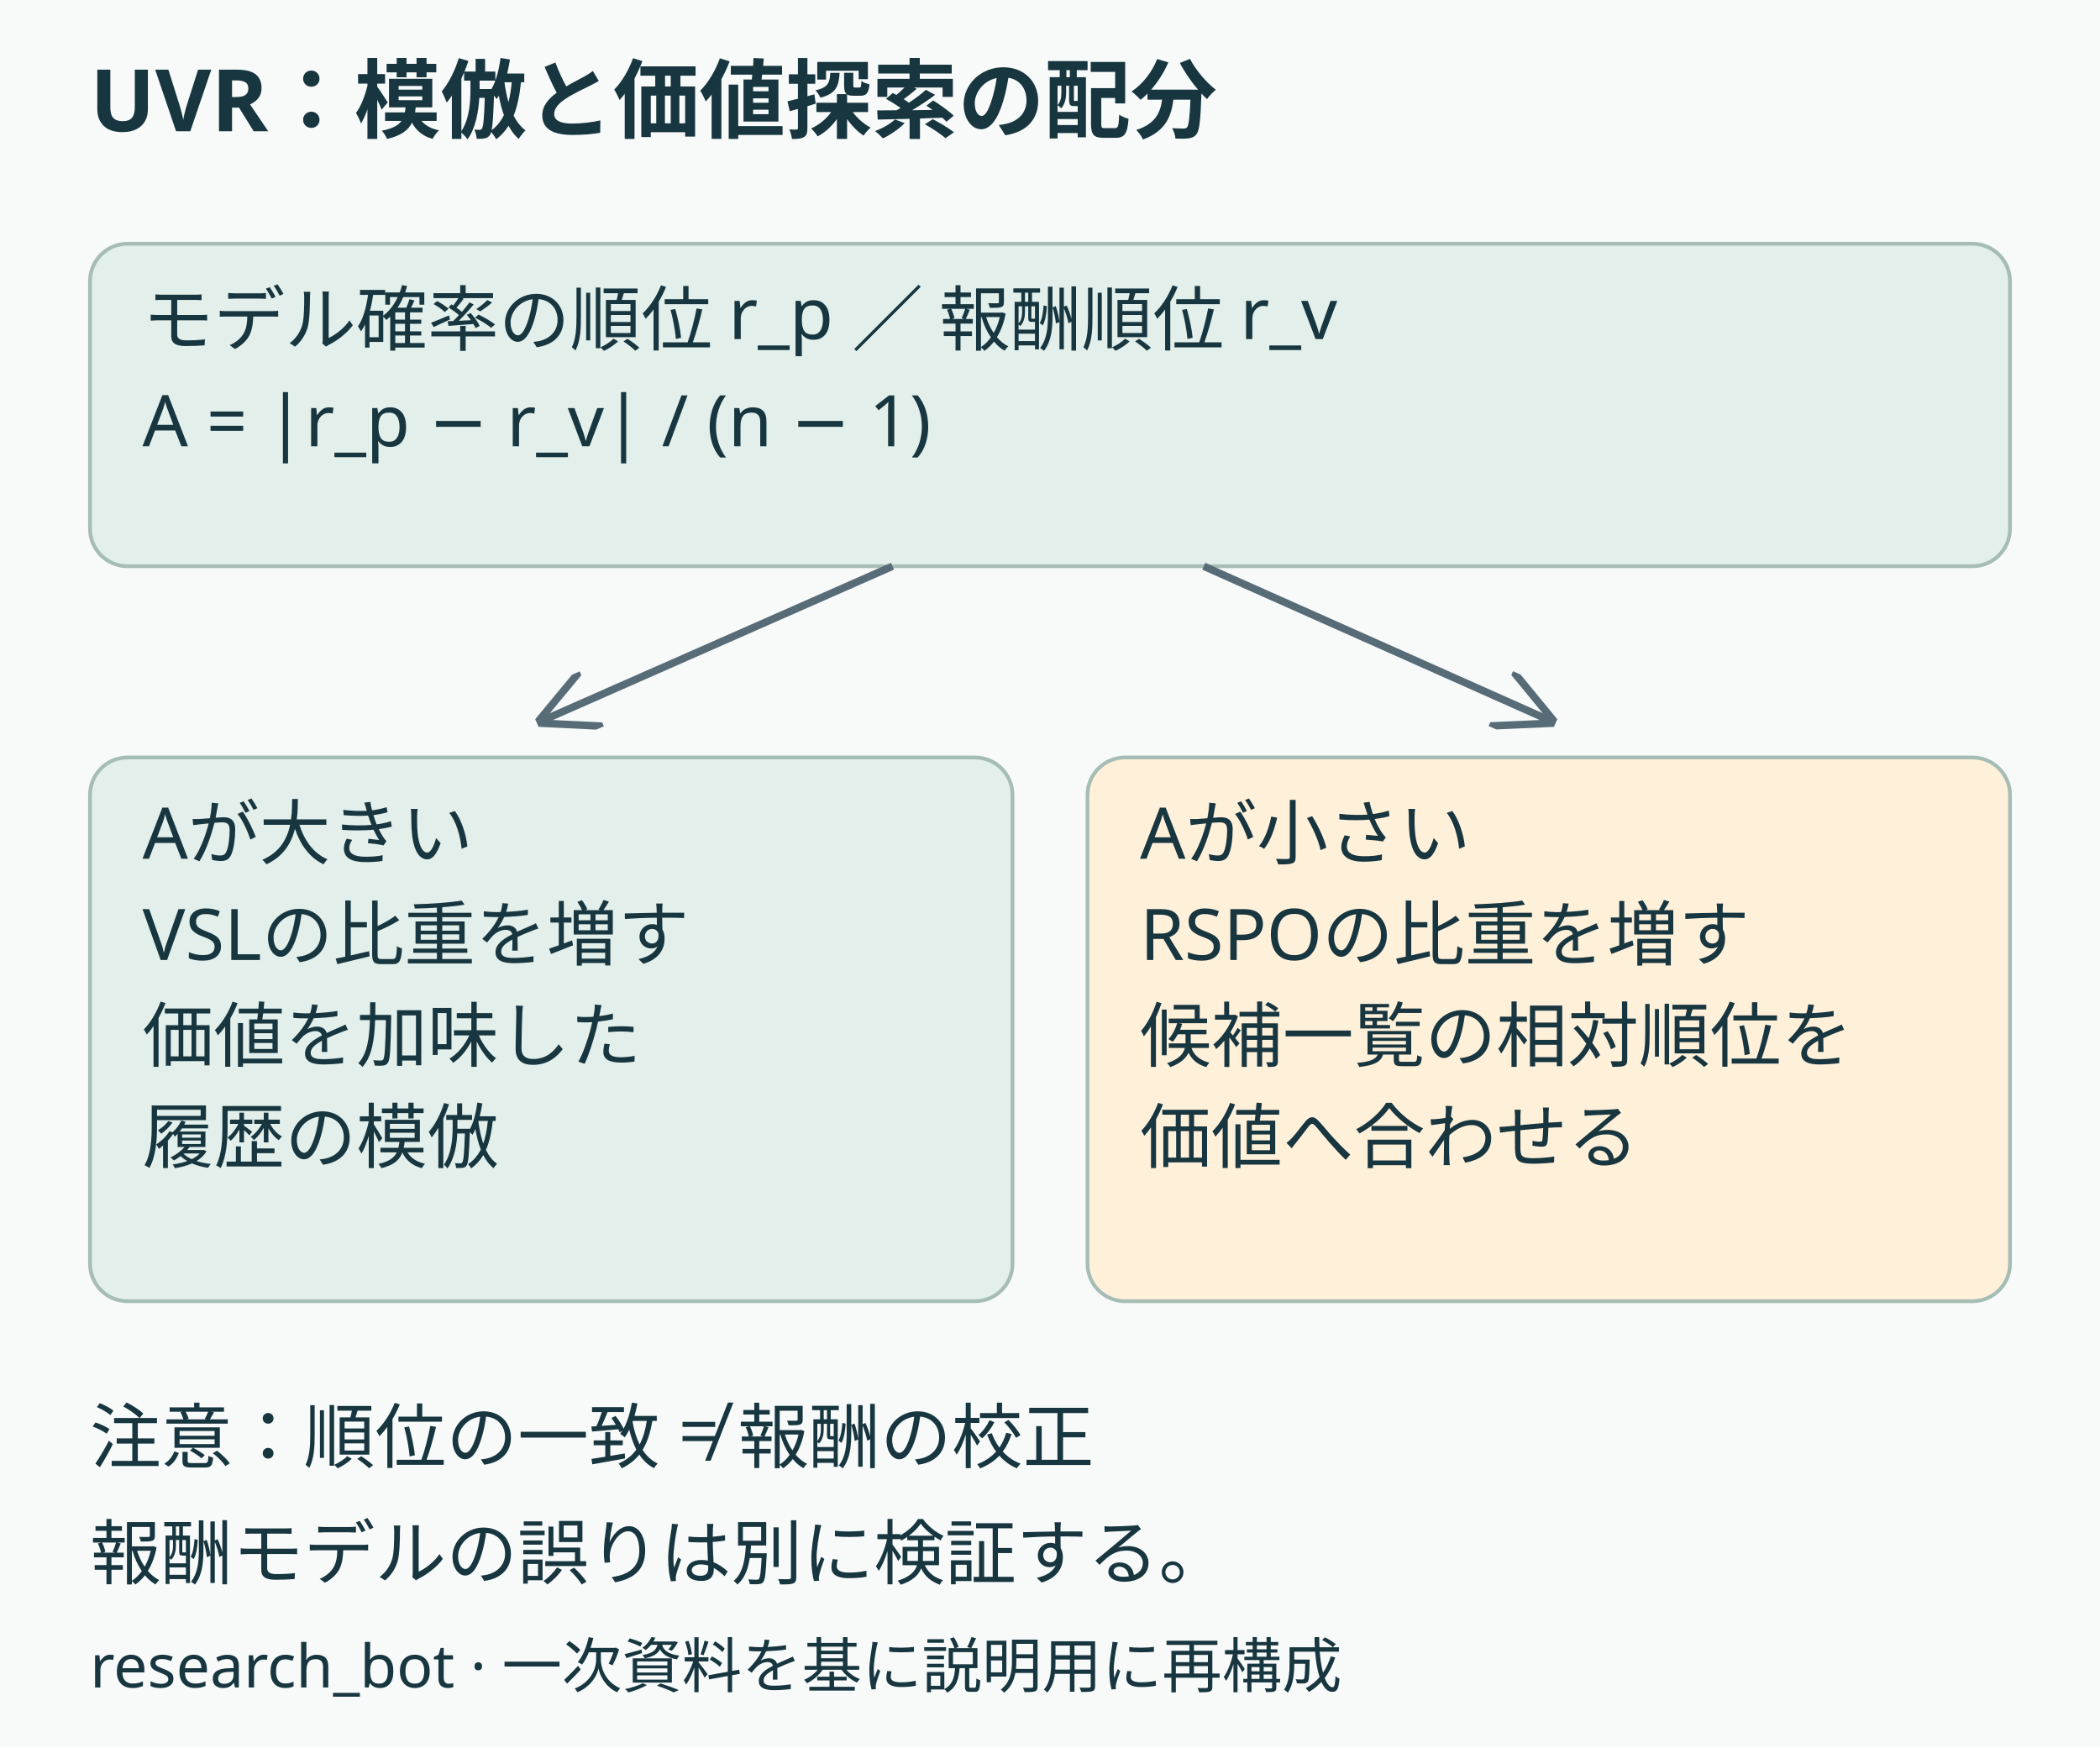
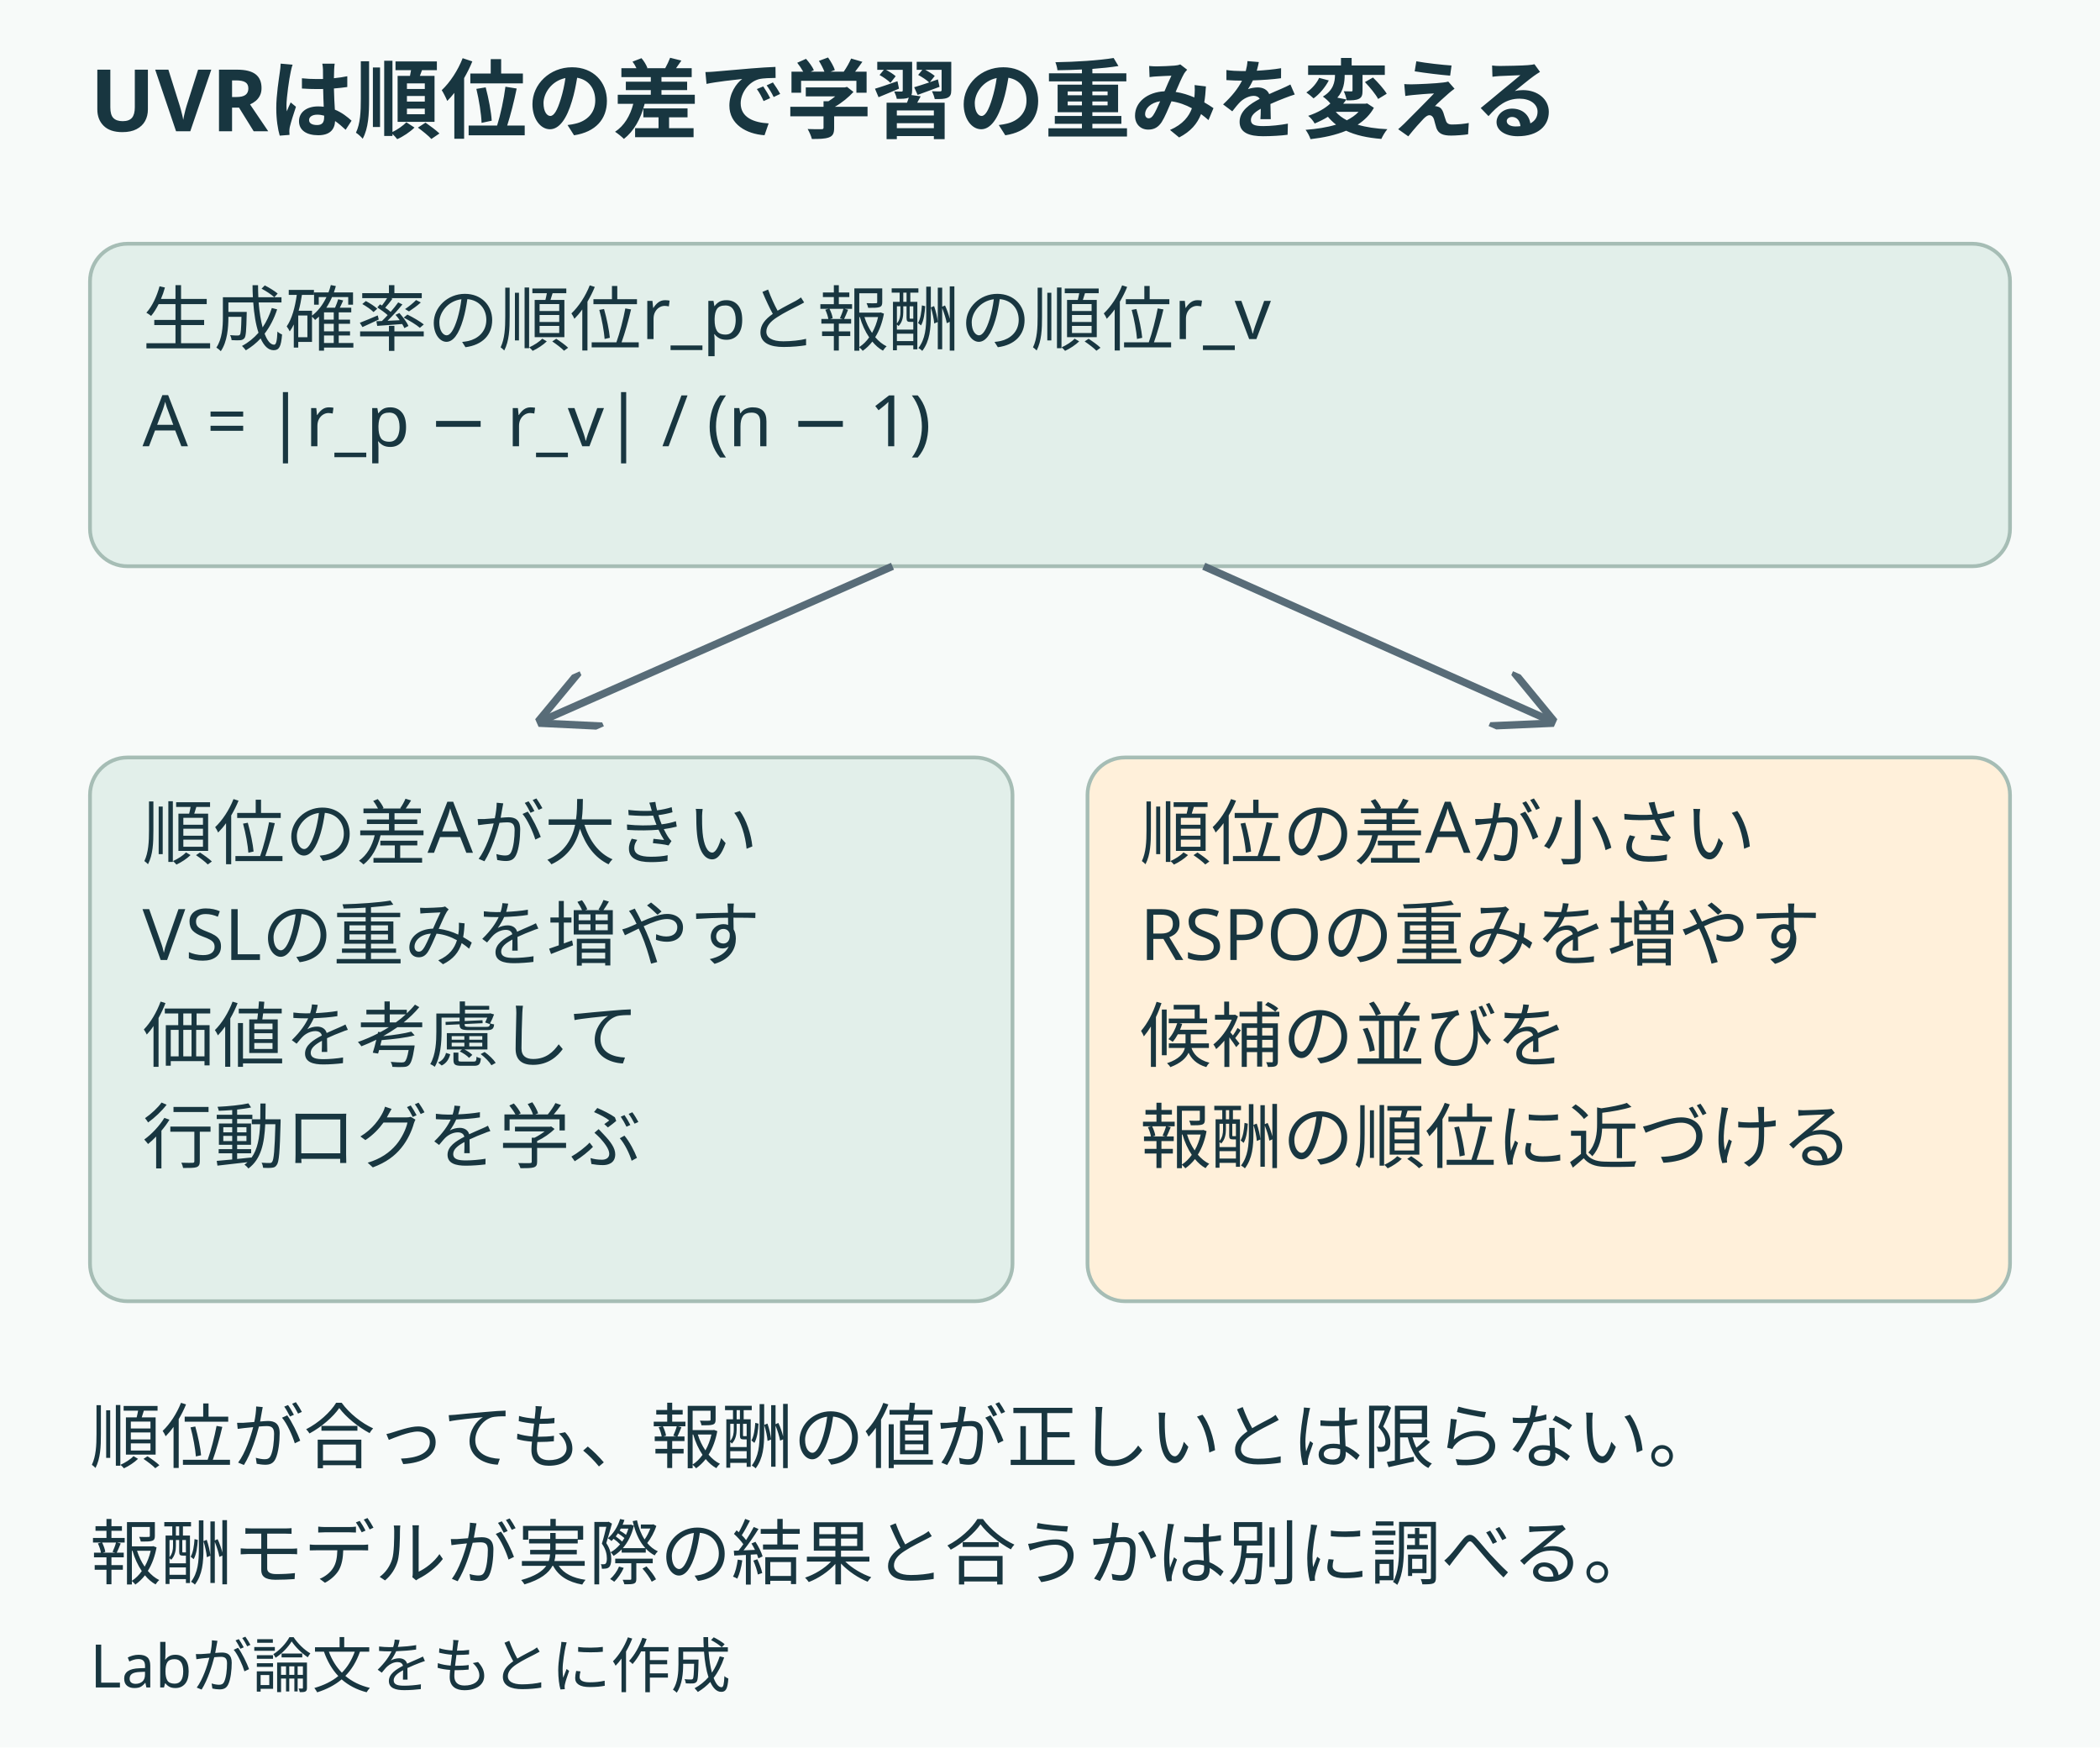
<svg xmlns="http://www.w3.org/2000/svg" viewBox="0 0 560 466" role="img" aria-labelledby="title">
  <defs>
    <marker id="arrow" markerWidth="8" markerHeight="8" refX="7" refY="4" orient="auto">
      <path d="M0 0L8 4L0 8" fill="none" stroke="#586c78" />
    </marker>
  </defs>
  <rect width="560" height="466" fill="#f7faf9" />
  <style>text{font-family:system-ui,sans-serif;fill:#183640;font-size:19px}.small{font-size:16px}.head{font-size:23px;font-weight:700}</style>
-   <text x="24" y="35" class="head">UVR：模倣と価値探索の配分</text>
+   <text x="24" y="35" class="head">UVRは順位の差で学習の重みを変える</text>
  <rect x="24" y="65" width="512" height="86" rx="10" fill="#e2efea" stroke="#a6bdb5" />
-   <text x="38" y="92" class="">モデル確率の順位 r_p ／ 報酬順位 r_v</text>
+   <text x="38" y="92" class="">生成確率の順位r_pと報酬の順位r_v</text>
  <text x="38" y="119" class="">A = |r_p − r_v| / (n − 1)</text>
  <path d="M238 151 L145 192" fill="none" stroke="#586c78" stroke-width="2" marker-end="url(#arrow)" />
  <path d="M321 151 L413 192" fill="none" stroke="#586c78" stroke-width="2" marker-end="url(#arrow)" />
  <rect x="24" y="202" width="246" height="145" rx="10" fill="#e2efea" stroke="#a6bdb5" />
-   <text x="38" y="229" class="">Aが大きい</text>
-   <text x="38" y="256" class="">VSLの比重を増す</text>
-   <text x="38" y="283" class="">価値を加味した</text>
-   <text x="38" y="310" class="">履歴の模倣</text>
+   <text x="38" y="229" class="">順位の差Aが大きい</text>
+   <text x="38" y="256" class="">VSLの重みを増やす</text>
+   <text x="38" y="283" class="">価値を考慮して</text>
+   <text x="38" y="310" class="">行動ログを学ぶ</text>
  <rect x="290" y="202" width="246" height="145" rx="10" fill="#fff0da" stroke="#a6bdb5" />
-   <text x="304" y="229" class="">Aが小さい</text>
-   <text x="304" y="256" class="">RSPOの比重を増す</text>
-   <text x="304" y="283" class="">候補一覧の相対順位を</text>
-   <text x="304" y="310" class="">価値へ合わせる</text>
-   <text x="24" y="390" class="">注意：順位の一致 ≠ 報酬の校正</text>
-   <text x="24" y="421" class="">報酬モデルの誤りは別に検証する。</text>
-   <text x="24" y="450" class="small">research_bot · 一次資料を基に説明用に再構成</text>
+   <text x="304" y="229" class="">順位の差Aが小さい</text>
+   <text x="304" y="256" class="">RSPOの重みを増やす</text>
+   <text x="304" y="283" class="">候補の並びを</text>
+   <text x="304" y="310" class="">報酬の順位に近づける</text>
+   <text x="24" y="390" class="">順位が合っても、報酬の値が正しいとは限らない。</text>
+   <text x="24" y="421" class="">報酬モデルが実際の結果と合うかは別に調べる。</text>
+   <text x="24" y="450" class="small">Labが論文をもとに作成</text>
</svg>
